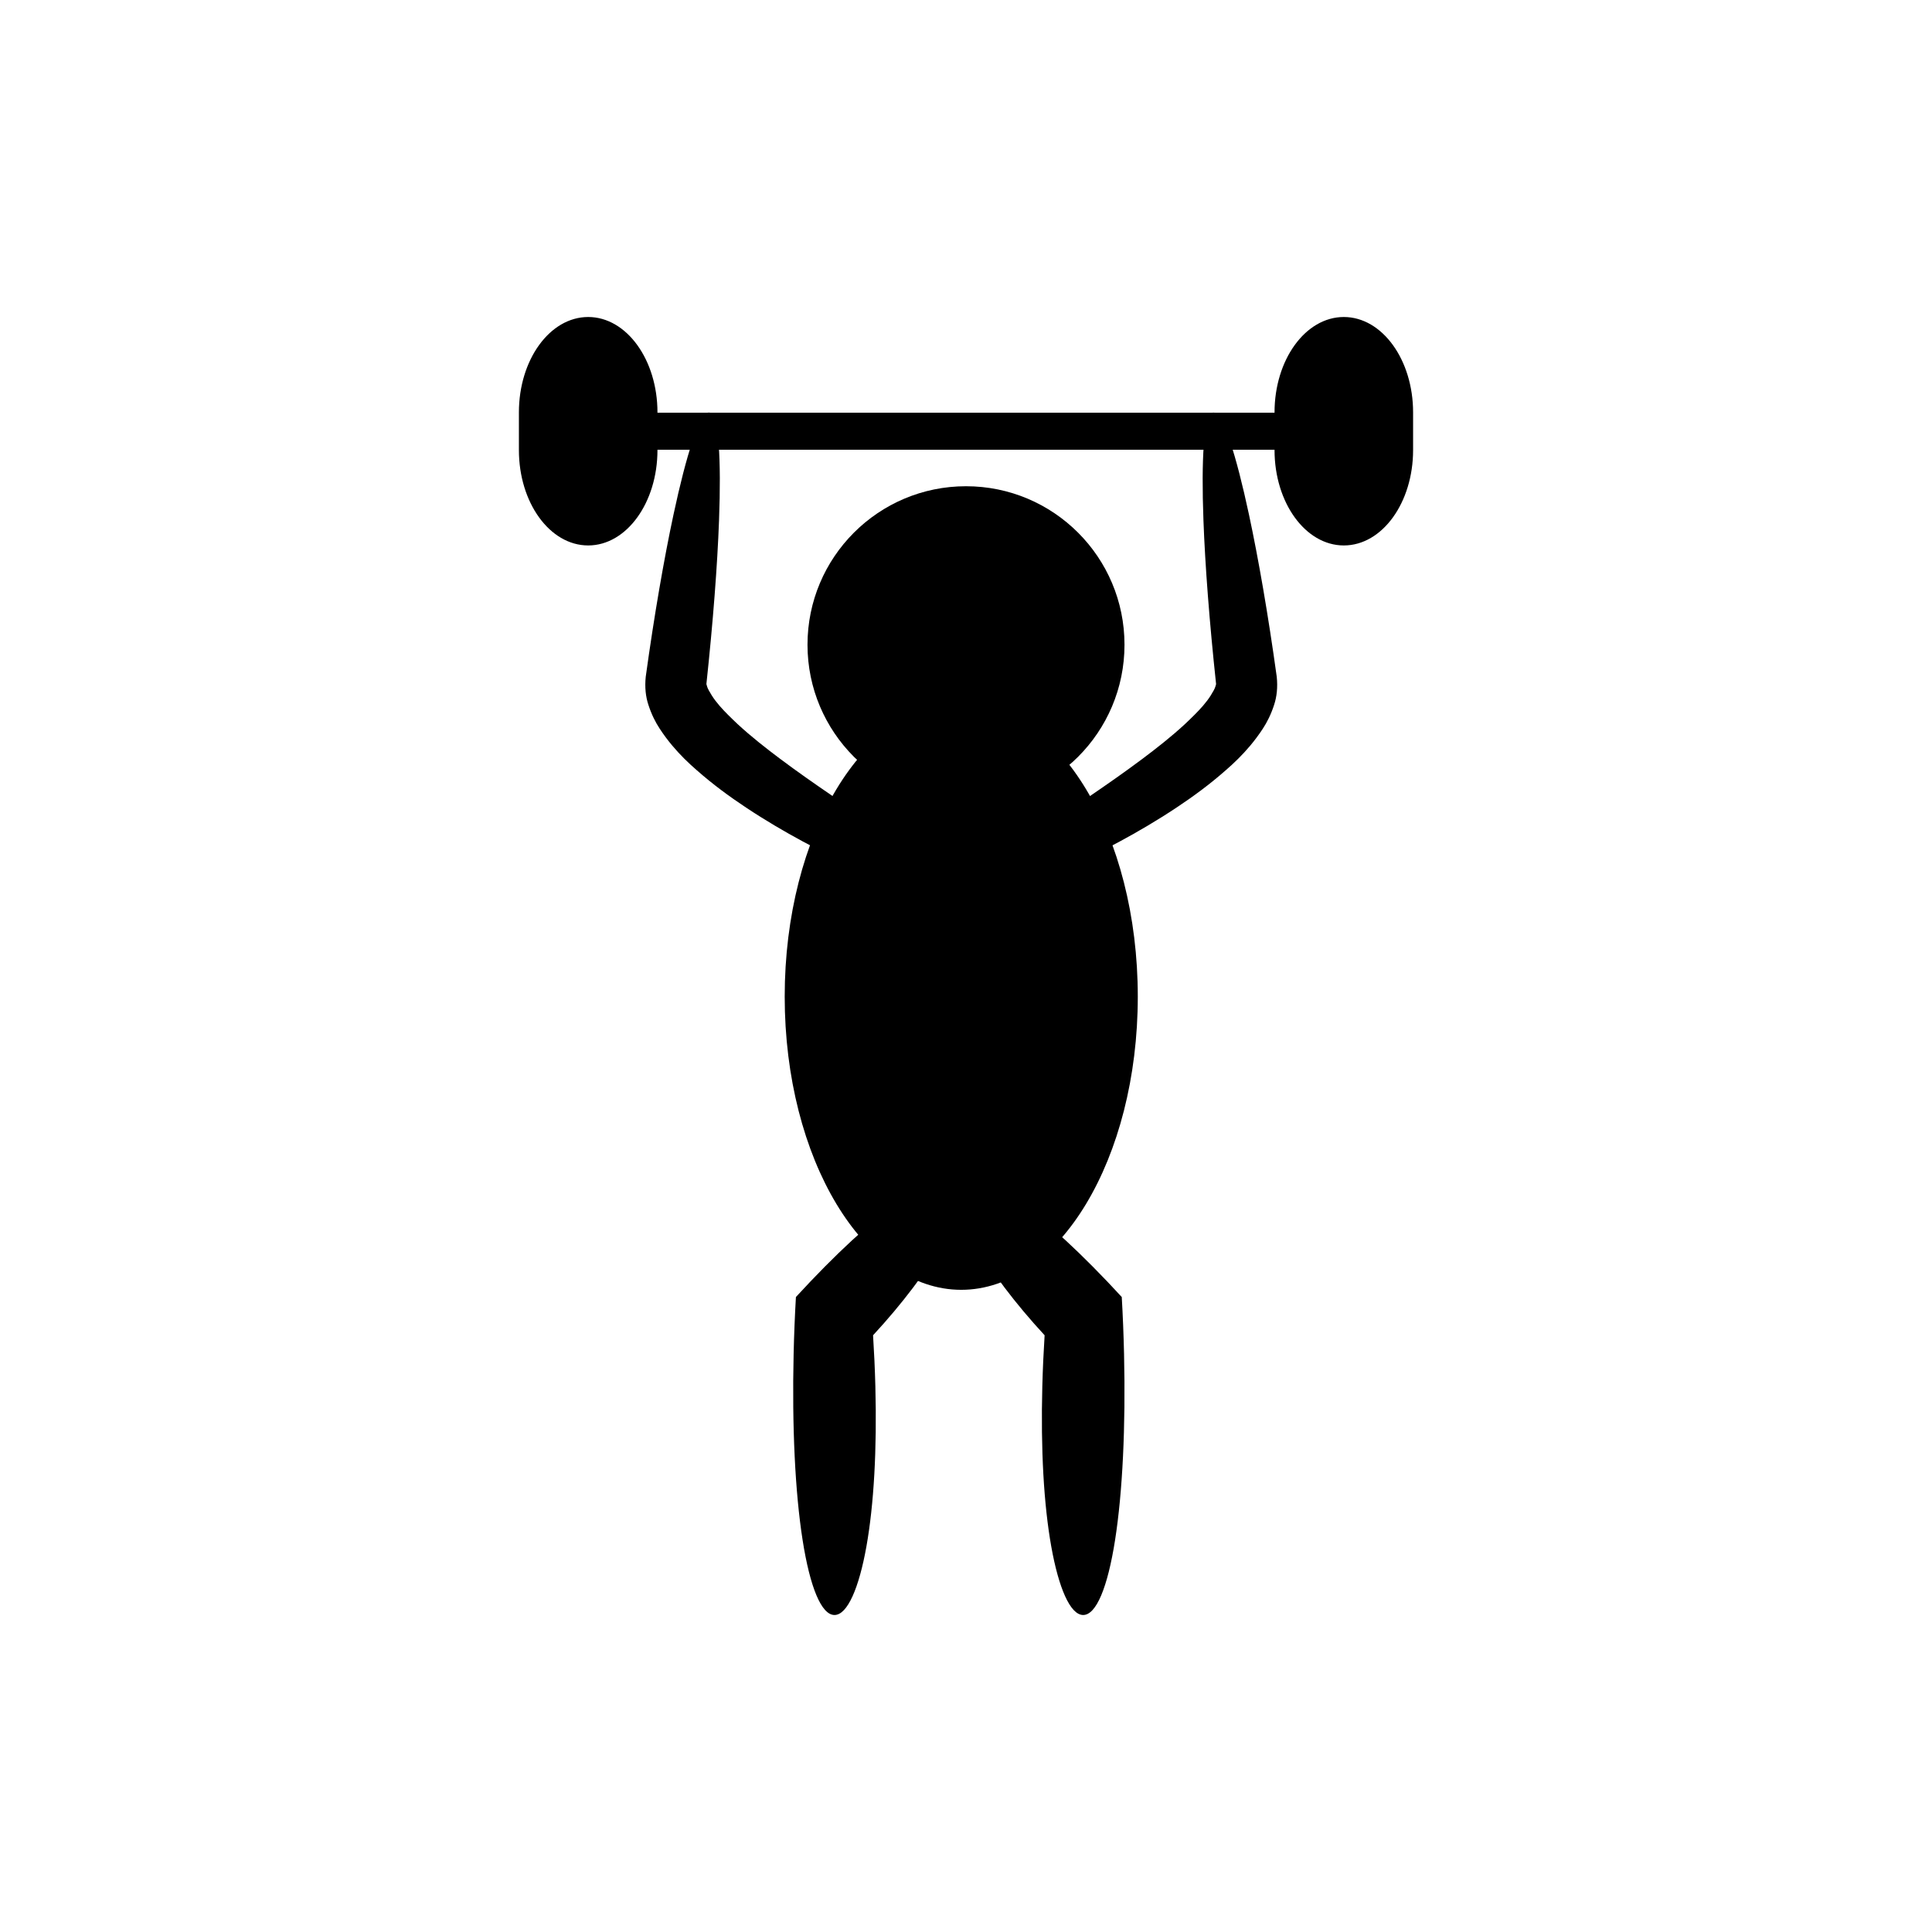
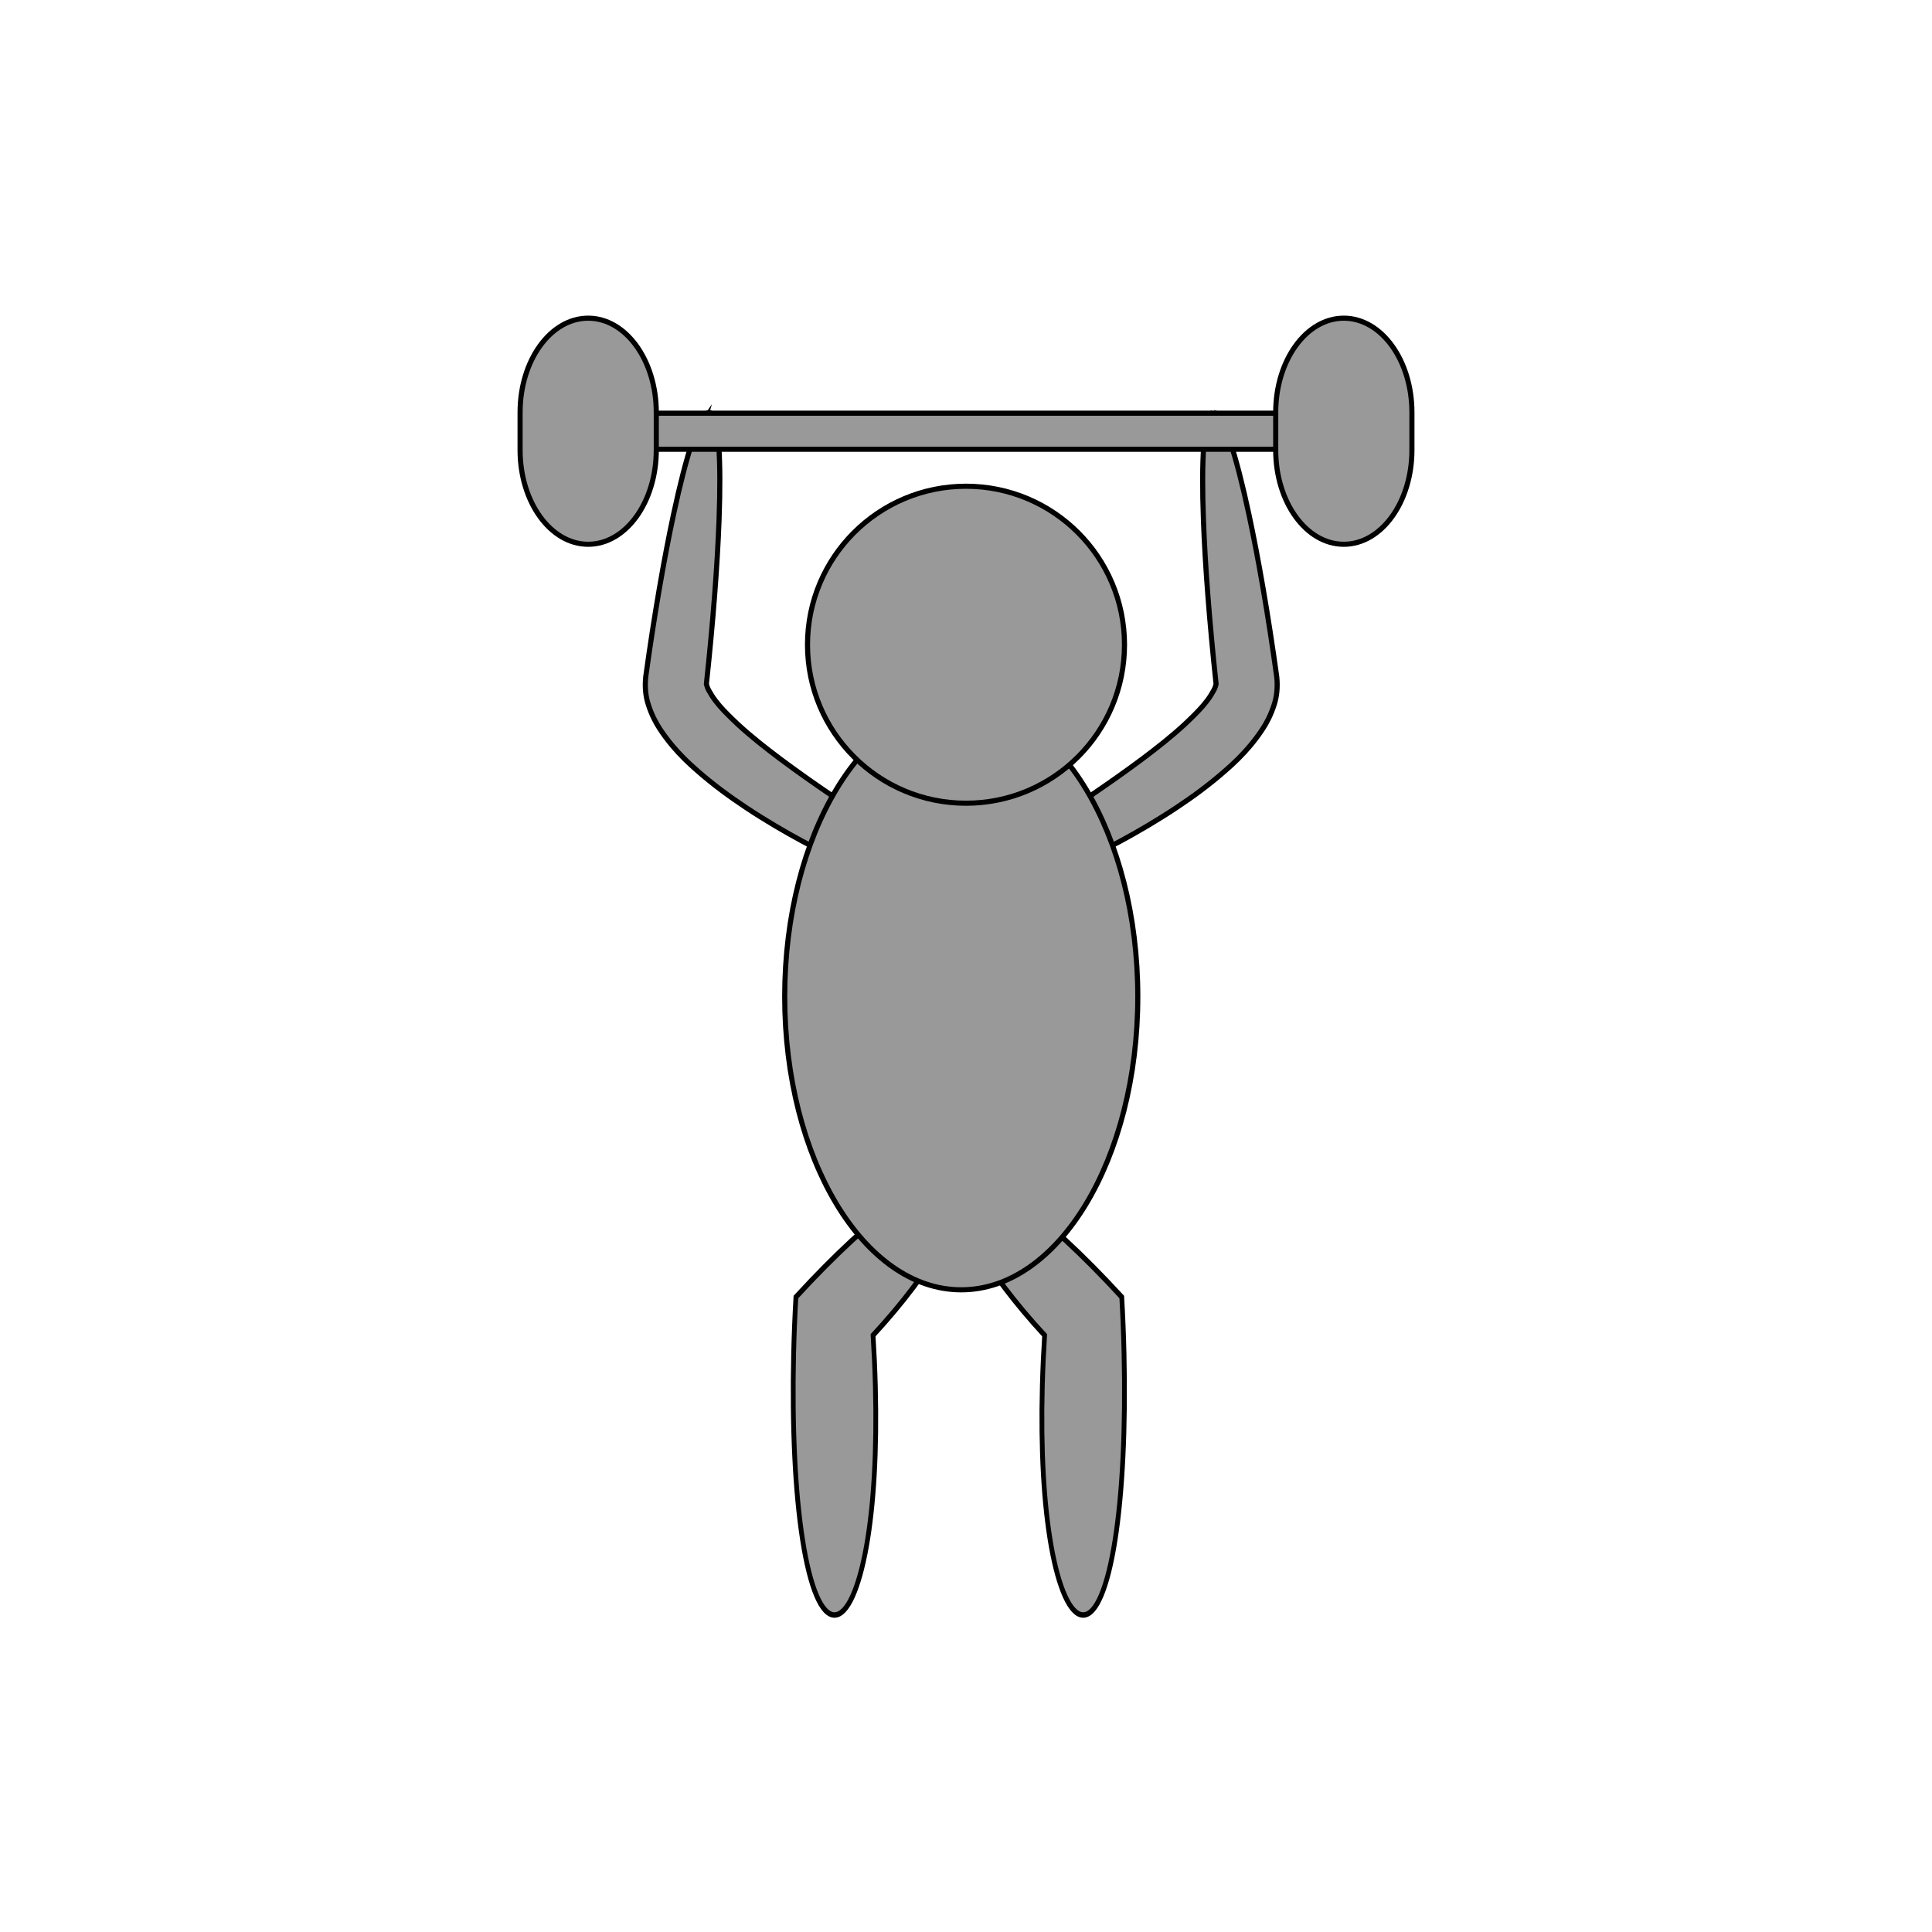
<svg xmlns="http://www.w3.org/2000/svg" width="200mm" height="200mm" viewBox="0 0 755.906 755.906" version="1.1" id="svg1">
  <defs id="defs1">
    </defs>
  <g id="layer1" transform="translate(-383.4326,-177.1145)">
-     <path style="fill:#000000;stroke:none;stroke-width:1.002;stroke-dasharray:none;stroke-opacity:1" d="m 563.615,424.403 c -1.684,-3.398 7.154,-11.723 23.684,-23.22 14.46,-10.393 34.681,-23.559 57.855,-39.421 9.827,-6.724 20.438,-14.114 30.855,-21.913 8.809,-6.61 17.777,-13.632 25.929,-21.162 4.074,-3.851 7.963,-7.609 11.182,-11.351 1.804,-2.098 3.388,-4.178 4.705,-6.283 1.38,-2.247 2.432,-4.024 2.825,-5.418 l 0,0 c 0.241,-1.085 0.502,-1.62 0.419,-1.411 l 0,0 c -4.067,-38.05 -6.697,-72.343 -7.717,-99.974 l 0,0 c -0.697,-18.888 -0.639,-34.515 0.206,-45.783 l 0,0 c 0.457,-6.086 1.143,-10.899 2.065,-14.267 l 0,0 c 0.474,-1.733 1.011,-3.083 1.61,-4.027 l 0,0 c 0.303,-0.478 0.623,-0.852 0.959,-1.118 l 10e-6,0 c 0,0 0,-1e-5 0,-1e-5 0.169,-0.134 0.342,-0.241 0.519,-0.32 0,0 0,0 0,0 0,0 0,0 0,0 0.274,-0.063 0.412,-0.102 0.481,-0.125 0.069,-0.023 0.07,-0.031 0.07,-0.031 0,0 0,0 0,0 0,0 0,0 0,0 0,0 0,0 0,0 0,-1e-5 0,-1e-5 0,-1e-5 0,0 0,0 0,1e-5 0,0 0,0 0,0 0,0 0,0 0,0 0,0 0,0 0,0 9e-5,3.6e-4 0.003,0.007 0.075,0.013 0.073,0.005 0.216,0.009 0.497,0.003 0,0 0,0 0,0 0,0 0,0 0,0 0.191,0.033 0.385,0.094 0.582,0.183 0,0 0,0 0,0 l 0,0 c 0.391,0.176 0.793,0.459 1.205,0.848 l 0,0 c 0.813,0.767 1.665,1.944 2.551,3.507 l 0,0 c 1.722,3.038 3.571,7.535 5.51,13.322 l 0,0 c 3.59,10.714 7.486,25.852 11.445,44.336 l 0,0 c 5.755,26.868 11.713,61.096 16.932,98.905 l 0,0 c 0.675,6.399 0.035,12.219 -1.621,17.175 l 0,0 c -1.82,5.654 -4.241,10.512 -6.923,14.576 -2.391,3.656 -4.951,7.066 -7.629,10.259 -4.794,5.716 -9.861,10.616 -14.779,14.877 -9.972,8.822 -20.316,16.361 -30.218,22.924 -11.798,7.839 -23.506,14.681 -34.492,20.61 -25.639,13.837 -48.939,23.663 -65.825,29.43 -19.289,6.26 -31.271,8.258 -32.956,4.859 z" id="path7" transform="matrix(-0.6414569,0,0,0.6414569,1122.347,256.0529)" />
-     <path style="fill:#000000;stroke:none;stroke-width:1.002;stroke-dasharray:none;stroke-opacity:1" d="m 563.615,424.403 c -1.684,-3.398 7.154,-11.723 23.684,-23.22 14.46,-10.393 34.681,-23.559 57.855,-39.421 9.827,-6.724 20.438,-14.114 30.855,-21.913 8.809,-6.61 17.777,-13.632 25.929,-21.162 4.074,-3.851 7.963,-7.609 11.182,-11.351 1.804,-2.098 3.388,-4.178 4.705,-6.283 1.38,-2.247 2.432,-4.024 2.825,-5.418 l 0,0 c 0.241,-1.085 0.502,-1.62 0.419,-1.411 l 0,0 c -4.067,-38.05 -6.697,-72.343 -7.717,-99.974 l 0,0 c -0.697,-18.888 -0.639,-34.515 0.206,-45.783 l 0,0 c 0.457,-6.086 1.143,-10.899 2.065,-14.267 l 0,0 c 0.474,-1.733 1.011,-3.083 1.61,-4.027 l 0,0 c 0.303,-0.478 0.623,-0.852 0.959,-1.118 l 10e-6,0 c 0,0 0,-1e-5 0,-1e-5 0.169,-0.134 0.342,-0.241 0.519,-0.32 0,0 0,0 0,0 0,0 0,0 0,0 0.274,-0.063 0.412,-0.102 0.481,-0.125 0.069,-0.023 0.07,-0.031 0.07,-0.031 0,0 0,0 0,0 0,0 0,0 0,0 0,0 0,0 0,0 0,-1e-5 0,-1e-5 0,-1e-5 0,0 0,0 0,1e-5 0,0 0,0 0,0 0,0 0,0 0,0 0,0 0,0 0,0 9e-5,3.6e-4 0.003,0.007 0.075,0.013 0.073,0.005 0.216,0.009 0.497,0.003 0,0 0,0 0,0 0,0 0,0 0,0 0.191,0.033 0.385,0.094 0.582,0.183 0,0 0,0 0,0 l 0,0 c 0.391,0.176 0.793,0.459 1.205,0.848 l 0,0 c 0.813,0.767 1.665,1.944 2.551,3.507 l 0,0 c 1.722,3.038 3.571,7.535 5.51,13.322 l 0,0 c 3.59,10.714 7.486,25.852 11.445,44.336 l 0,0 c 5.755,26.868 11.713,61.096 16.932,98.905 l 0,0 c 0.675,6.399 0.035,12.219 -1.621,17.175 l 0,0 c -1.82,5.654 -4.241,10.512 -6.923,14.576 -2.391,3.656 -4.951,7.066 -7.629,10.259 -4.794,5.716 -9.861,10.616 -14.779,14.877 -9.972,8.822 -20.316,16.361 -30.218,22.924 -11.798,7.839 -23.506,14.681 -34.492,20.61 -25.639,13.837 -48.939,23.663 -65.825,29.43 -19.289,6.26 -31.271,8.258 -32.956,4.859 z" id="path7-3" transform="matrix(0.6414569,0,0,0.6414569,396.7027,256.0771)" />
-     <ellipse style="fill:#000000;stroke-width:0.623" id="path2" cx="-759.525" cy="567.038" rx="69.074" ry="114.724" transform="scale(-1,1)" />
-     <circle style="fill:#000000;stroke-width:0.641" id="path3" cx="-761.385" cy="-429.369" r="62.013" transform="scale(-1)" />
-     <rect style="fill:#000000;stroke:#000000;stroke-width:0.364;stroke-dasharray:none;stroke-opacity:1" id="rect8" width="243.614" height="14.108" x="-883.192" y="-352.888" transform="scale(-1)" />
-     <rect style="fill:#000000;stroke:#000000;stroke-width:0.921;stroke-dasharray:none;stroke-opacity:1" id="rect9" width="53.288" height="88.46" x="-935.852" y="301.604" ry="36.849" transform="scale(-1,1)" />
-     <rect style="fill:#000000;stroke:#000000;stroke-width:0.921;stroke-dasharray:none;stroke-opacity:1" id="rect9-6" width="53.288" height="88.46" x="-640.207" y="301.604" ry="36.849" transform="scale(-1,1)" />
-     <path style="fill:#000000;stroke:none;stroke-width:1.002;stroke-dasharray:none;stroke-opacity:1" d="m 561.26,596.095 c 6.5,6.888 -9.324,30.207 -33.044,52.52 0,0 0,0 0,0 0.422,5.796 0.74,11.762 0.924,17.824 0.671,22.166 -0.599,41.472 -3.606,56.11 -2.961,14.412 -7.613,23.936 -12.837,23.936 -5.254,0 -9.847,-9.665 -12.837,-26.265 -3.003,-16.673 -4.281,-39.602 -3.606,-65.024 0.184,-6.915 0.501,-13.613 0.924,-19.968 0,0 10e-6,-10e-6 10e-6,-10e-6 31.855,-30.134 57.586,-46.019 64.084,-39.133 z" id="path10" transform="matrix(-0.9724458,0,0,1.118227,1305.805,-25.7488)" />
-     <path style="fill:#000000;stroke:none;stroke-width:1.002;stroke-dasharray:none;stroke-opacity:1" d="m 561.26,596.095 c 6.5,6.888 -9.324,30.207 -33.044,52.52 0,0 0,0 0,0 0.422,5.796 0.74,11.762 0.924,17.824 0.671,22.166 -0.599,41.472 -3.606,56.11 -2.961,14.412 -7.613,23.936 -12.837,23.936 -5.254,0 -9.847,-9.665 -12.837,-26.265 -3.003,-16.673 -4.281,-39.602 -3.606,-65.024 0.184,-6.915 0.501,-13.613 0.924,-19.968 0,0 10e-6,-10e-6 10e-6,-10e-6 31.855,-30.134 57.586,-46.019 64.084,-39.133 z" id="path10-6" transform="matrix(0.9724458,0,0,1.118227,211.362,-25.7488)" />
+     <path style="fill:#999999;stroke:#000000;stroke-width:1.918;stroke-dasharray:none;stroke-opacity:1;fill-opacity:1" d="m 561.26,596.095 c 6.5,6.888 -9.324,30.207 -33.044,52.52 0,0 0,0 0,0 0.422,5.796 0.74,11.762 0.924,17.824 0.671,22.166 -0.599,41.472 -3.606,56.11 -2.961,14.412 -7.613,23.936 -12.837,23.936 -5.254,0 -9.847,-9.665 -12.837,-26.265 -3.003,-16.673 -4.281,-39.602 -3.606,-65.024 0.184,-6.915 0.501,-13.613 0.924,-19.968 0,0 10e-6,-10e-6 10e-6,-10e-6 31.855,-30.134 57.586,-46.019 64.084,-39.133 z" id="path10" transform="matrix(-0.9724458,0,0,1.118227,1305.805,-25.74879)" />
+     <path style="fill:#999999;stroke:#000000;stroke-width:1.918;stroke-dasharray:none;stroke-opacity:1;fill-opacity:1" d="m 561.26,596.095 c 6.5,6.888 -9.324,30.207 -33.044,52.52 0,0 0,0 0,0 0.422,5.796 0.74,11.762 0.924,17.824 0.671,22.166 -0.599,41.472 -3.606,56.11 -2.961,14.412 -7.613,23.936 -12.837,23.936 -5.254,0 -9.847,-9.665 -12.837,-26.265 -3.003,-16.673 -4.281,-39.602 -3.606,-65.024 0.184,-6.915 0.501,-13.613 0.924,-19.968 0,0 10e-6,-10e-6 10e-6,-10e-6 31.855,-30.134 57.586,-46.019 64.084,-39.133 z" id="path10-6" transform="matrix(0.9724458,0,0,1.118227,211.362,-25.74879)" />
+     <path style="fill:#999999;stroke:#000000;stroke-width:3.118;stroke-dasharray:none;stroke-opacity:1;fill-opacity:1" d="m 563.615,424.403 c -1.684,-3.398 7.154,-11.723 23.684,-23.22 14.46,-10.393 34.681,-23.559 57.855,-39.421 9.827,-6.724 20.438,-14.114 30.855,-21.913 8.809,-6.61 17.777,-13.632 25.929,-21.162 4.074,-3.851 7.963,-7.609 11.182,-11.351 1.804,-2.098 3.388,-4.178 4.705,-6.283 1.38,-2.247 2.432,-4.024 2.825,-5.418 l 0,0 c 0.241,-1.085 0.502,-1.62 0.419,-1.411 l 0,0 c -4.067,-38.05 -6.697,-72.343 -7.717,-99.974 l 0,0 c -0.697,-18.888 -0.639,-34.515 0.206,-45.783 l 0,0 c 0.457,-6.086 1.143,-10.899 2.065,-14.267 l 0,0 c 0.474,-1.733 1.011,-3.083 1.61,-4.027 l 0,0 c 0.303,-0.478 0.623,-0.852 0.959,-1.118 l 10e-6,0 c 0,0 0,-1e-5 0,-1e-5 0.169,-0.134 0.342,-0.241 0.519,-0.32 0,0 0,0 0,0 0,0 0,0 0,0 0.274,-0.063 0.412,-0.102 0.481,-0.125 0.069,-0.023 0.07,-0.031 0.07,-0.031 0,0 0,0 0,0 0,0 0,0 0,0 0,0 0,0 0,0 0,-1e-5 0,-1e-5 0,-1e-5 0,0 0,0 0,1e-5 0,0 0,0 0,0 0,0 0,0 0,0 0,0 0,0 0,0 9e-5,3.6e-4 0.003,0.007 0.075,0.013 0.073,0.005 0.216,0.009 0.497,0.003 0,0 0,0 0,0 0,0 0,0 0,0 0.191,0.033 0.385,0.094 0.582,0.183 0,0 0,0 0,0 l 0,0 c 0.391,0.176 0.793,0.459 1.205,0.848 l 0,0 c 0.813,0.767 1.665,1.944 2.551,3.507 l 0,0 c 1.722,3.038 3.571,7.535 5.51,13.322 l 0,0 c 3.59,10.714 7.486,25.852 11.445,44.336 l 0,0 c 5.755,26.868 11.713,61.096 16.932,98.905 l 0,0 c 0.675,6.399 0.035,12.219 -1.621,17.175 l 0,0 c -1.82,5.654 -4.241,10.512 -6.923,14.576 -2.391,3.656 -4.951,7.066 -7.629,10.259 -4.794,5.716 -9.861,10.616 -14.779,14.877 -9.972,8.822 -20.316,16.361 -30.218,22.924 -11.798,7.839 -23.506,14.681 -34.492,20.61 -25.639,13.837 -48.939,23.663 -65.825,29.43 -19.289,6.26 -31.271,8.258 -32.956,4.859 z" id="path7" transform="matrix(-0.6414569,0,0,0.6414569,1122.347,256.0529)" />
+     <path style="fill:#999999;stroke:#000000;stroke-width:3.118;stroke-dasharray:none;stroke-opacity:1;fill-opacity:1" d="m 563.615,424.403 c -1.684,-3.398 7.154,-11.723 23.684,-23.22 14.46,-10.393 34.681,-23.559 57.855,-39.421 9.827,-6.724 20.438,-14.114 30.855,-21.913 8.809,-6.61 17.777,-13.632 25.929,-21.162 4.074,-3.851 7.963,-7.609 11.182,-11.351 1.804,-2.098 3.388,-4.178 4.705,-6.283 1.38,-2.247 2.432,-4.024 2.825,-5.418 l 0,0 c 0.241,-1.085 0.502,-1.62 0.419,-1.411 l 0,0 c -4.067,-38.05 -6.697,-72.343 -7.717,-99.974 l 0,0 c -0.697,-18.888 -0.639,-34.515 0.206,-45.783 l 0,0 c 0.457,-6.086 1.143,-10.899 2.065,-14.267 l 0,0 c 0.474,-1.733 1.011,-3.083 1.61,-4.027 l 0,0 c 0.303,-0.478 0.623,-0.852 0.959,-1.118 l 10e-6,0 c 0,0 0,-1e-5 0,-1e-5 0.169,-0.134 0.342,-0.241 0.519,-0.32 0,0 0,0 0,0 0,0 0,0 0,0 0.274,-0.063 0.412,-0.102 0.481,-0.125 0.069,-0.023 0.07,-0.031 0.07,-0.031 0,0 0,0 0,0 0,0 0,0 0,0 0,0 0,0 0,0 0,-1e-5 0,-1e-5 0,-1e-5 0,0 0,0 0,1e-5 0,0 0,0 0,0 0,0 0,0 0,0 0,0 0,0 0,0 9e-5,3.6e-4 0.003,0.007 0.075,0.013 0.073,0.005 0.216,0.009 0.497,0.003 0,0 0,0 0,0 0,0 0,0 0,0 0.191,0.033 0.385,0.094 0.582,0.183 0,0 0,0 0,0 l 0,0 c 0.391,0.176 0.793,0.459 1.205,0.848 l 0,0 c 0.813,0.767 1.665,1.944 2.551,3.507 l 0,0 c 1.722,3.038 3.571,7.535 5.51,13.322 l 0,0 c 3.59,10.714 7.486,25.852 11.445,44.336 l 0,0 c 5.755,26.868 11.713,61.096 16.932,98.905 l 0,0 c 0.675,6.399 0.035,12.219 -1.621,17.175 l 0,0 c -1.82,5.654 -4.241,10.512 -6.923,14.576 -2.391,3.656 -4.951,7.066 -7.629,10.259 -4.794,5.716 -9.861,10.616 -14.779,14.877 -9.972,8.822 -20.316,16.361 -30.218,22.924 -11.798,7.839 -23.506,14.681 -34.492,20.61 -25.639,13.837 -48.939,23.663 -65.825,29.43 -19.289,6.26 -31.271,8.258 -32.956,4.859 z" id="path7-3" transform="matrix(0.6414569,0,0,0.6414569,396.7027,256.0771)" />
+     <ellipse style="fill:#999999;stroke-width:2;fill-opacity:1;stroke:#000000;stroke-opacity:1;stroke-dasharray:none" id="path2" cx="-759.525" cy="567.038" rx="69.074" ry="114.724" transform="scale(-1,1)" />
+     <circle style="fill:#999999;stroke-width:2;fill-opacity:1;stroke:#000000;stroke-opacity:1;stroke-dasharray:none" id="path3" cx="-761.385" cy="-429.369" r="62.013" transform="scale(-1)" />
+     <rect style="fill:#999999;stroke:#000000;stroke-width:2;stroke-dasharray:none;stroke-opacity:1;fill-opacity:1" id="rect8" width="243.614" height="14.108" x="-883.192" y="-352.888" transform="scale(-1)" />
+     <rect style="fill:#999999;stroke:#000000;stroke-width:2;stroke-dasharray:none;stroke-opacity:1;fill-opacity:1" id="rect9" width="53.288" height="88.46" x="-935.852" y="301.604" ry="36.849" transform="scale(-1,1)" />
+     <rect style="fill:#999999;stroke:#000000;stroke-width:2;stroke-dasharray:none;stroke-opacity:1;fill-opacity:1" id="rect9-6" width="53.288" height="88.46" x="-640.207" y="301.604" ry="36.849" transform="scale(-1,1)" />
  </g>
</svg>
